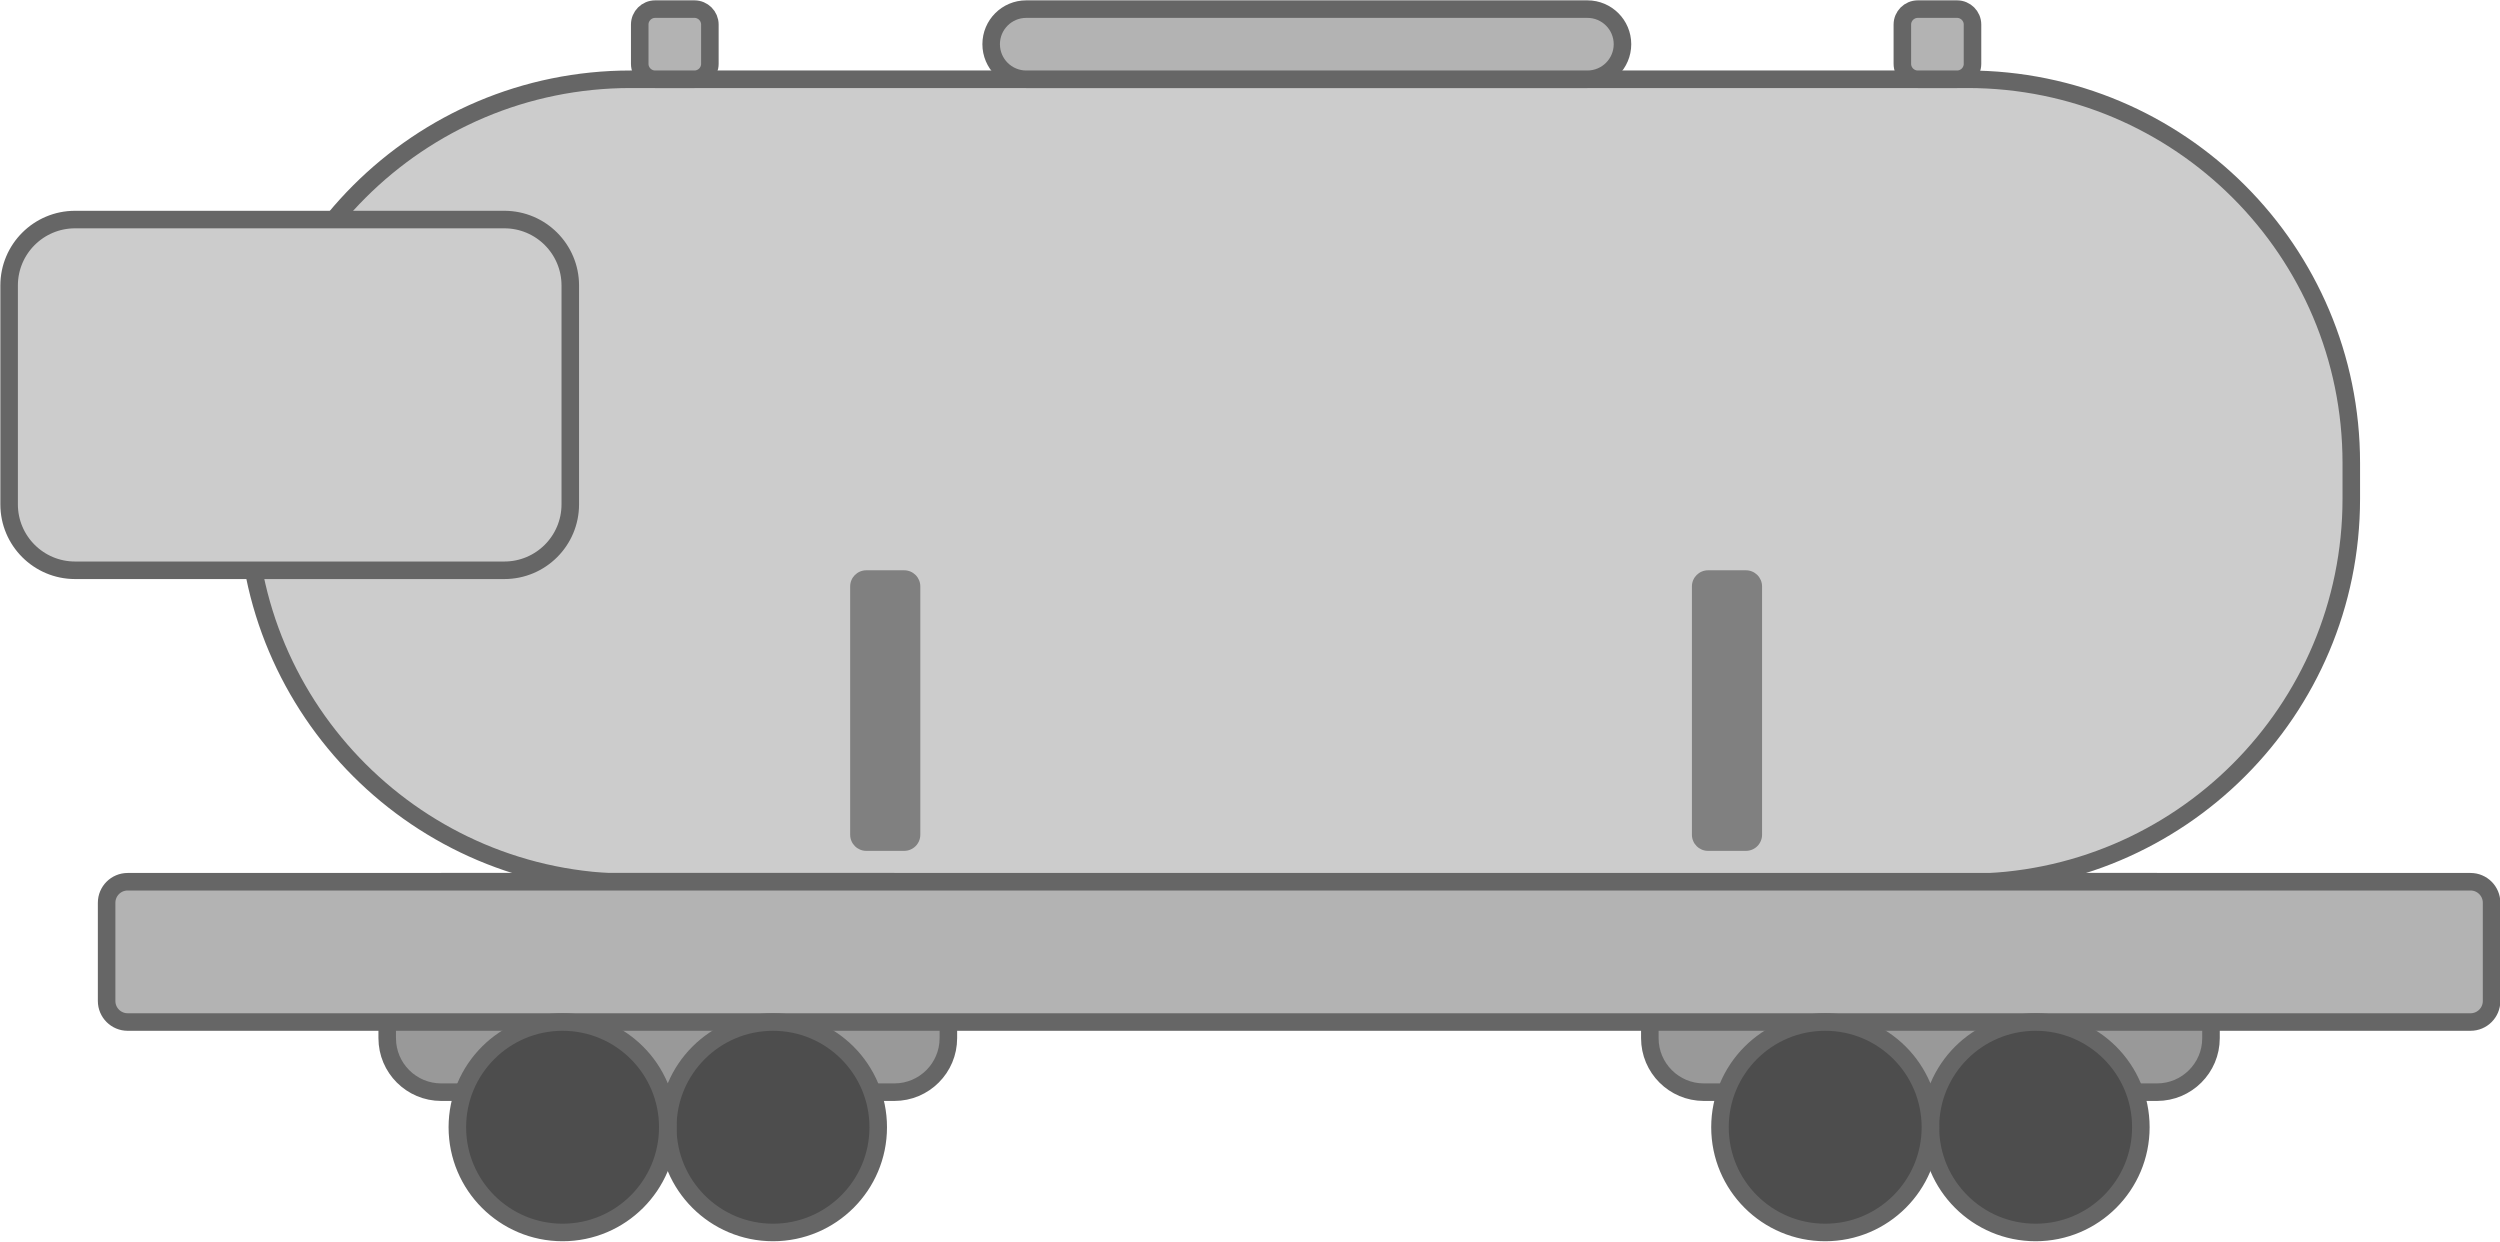
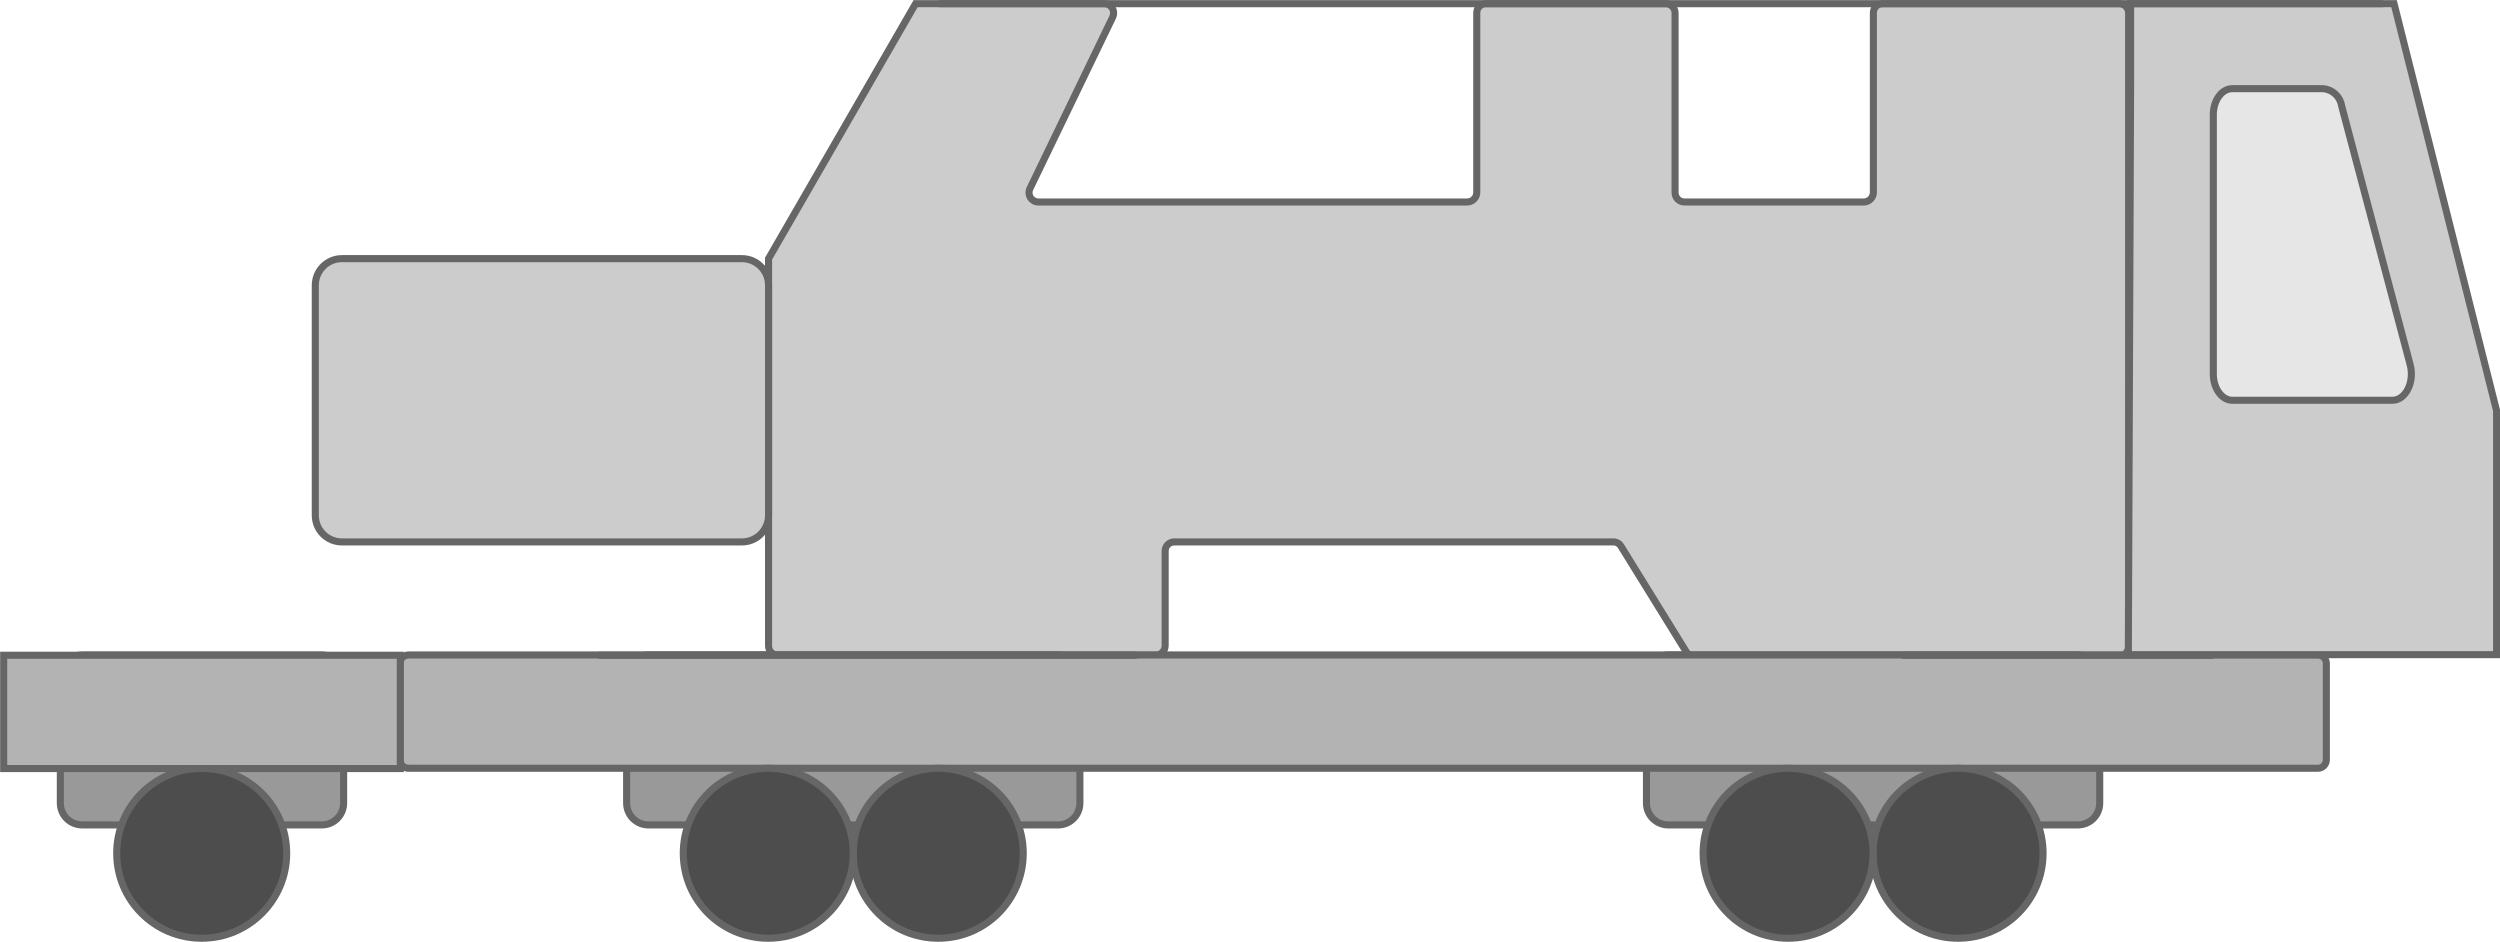
- <svg xmlns="http://www.w3.org/2000/svg" viewBox="0 0 35.64 17.7">
+ <svg xmlns="http://www.w3.org/2000/svg" viewBox="0 0 88.25 33.25">
  <defs>
-     <style>.cls-1{fill:#999;}.cls-1,.cls-2,.cls-3,.cls-4{stroke:#666;stroke-miterlimit:10;stroke-width:0.25px;}.cls-2{fill:#ccc;}.cls-3{fill:#b3b3b3;}.cls-4{fill:#4d4d4d;}.cls-5{fill:gray;}</style>
+     <style>.a9913154-a01f-4981-b6b3-511d19cc1278{fill:#ccc;}.a3210c25-8f16-4e4b-9475-e4c71b444101,.a9913154-a01f-4981-b6b3-511d19cc1278,.aea2faaa-d2df-4354-ba7c-8a2a453a2262,.b170ae5c-158d-4177-b08a-c92c0ee5aaaa,.bb966f7a-426a-4f7f-89ef-9d971568009c,.bdb49f4a-5034-4999-89a2-27b0559f7f46,.ed6aa42b-0073-40dd-b582-6cbefef44922{stroke:#666;stroke-miterlimit:10;stroke-width:0.25px;}.bb966f7a-426a-4f7f-89ef-9d971568009c{fill:#999;}.bdb49f4a-5034-4999-89a2-27b0559f7f46{fill:#b3b3b3;}.ed6aa42b-0073-40dd-b582-6cbefef44922{fill:#4d4d4d;}.aea2faaa-d2df-4354-ba7c-8a2a453a2262{fill:gray;}.a3210c25-8f16-4e4b-9475-e4c71b444101{fill:none;}.b170ae5c-158d-4177-b08a-c92c0ee5aaaa{fill:#e6e6e6;}</style>
  </defs>
-   <g id="Слой_2" data-name="Слой 2">
-     <g id="заебалоо">
-       <rect class="cls-1" x="23.52" y="12.57" width="8" height="3" rx="0.77" />
-       <rect class="cls-2" x="3.52" y="1.13" width="30" height="11.45" rx="5.47" />
-       <rect class="cls-1" x="5.52" y="12.57" width="8" height="3" rx="0.77" />
-       <rect class="cls-3" x="1.52" y="12.57" width="34" height="2" rx="0.3" />
-       <circle class="cls-4" cx="11.02" cy="16.07" r="1.5" />
-       <circle class="cls-4" cx="8.02" cy="16.07" r="1.5" />
-       <circle class="cls-4" cx="29.02" cy="16.07" r="1.5" />
-       <circle class="cls-4" cx="26.02" cy="16.07" r="1.5" />
-       <rect class="cls-2" x="0.13" y="3.13" width="8" height="5" rx="0.94" />
-       <rect class="cls-3" x="9.12" y="0.13" width="1" height="1" rx="0.22" />
-       <rect class="cls-3" x="14.13" y="0.13" width="9" height="1" rx="0.5" />
-       <rect class="cls-3" x="27.12" y="0.13" width="1" height="1" rx="0.22" />
-       <rect class="cls-5" x="10.62" y="9.62" width="4" height="1" rx="0.23" transform="translate(2.5 22.75) rotate(-90)" />
-       <rect class="cls-5" x="22.62" y="9.62" width="4" height="1" rx="0.23" transform="translate(14.5 34.75) rotate(-90)" />
+   <g id="adfb4eba-7b8a-4d11-bdf2-6498b5f2758c" data-name="Слой 2">
+     <g id="a966de07-6dc2-41f9-81ae-ed9babf1b952" data-name="Транспорт">
+       <g id="fcf71ec0-beaa-4a0c-81b3-502695b4d9c0" data-name="DKJskjd">
+         <path class="a9913154-a01f-4981-b6b3-511d19cc1278" d="M74.79.13H66.46a.32.32,0,0,0-.33.33V6.79a.34.34,0,0,1-.34.34H59.46a.33.33,0,0,1-.33-.34V.46a.33.33,0,0,0-.34-.33H52.46a.32.32,0,0,0-.33.33V6.79a.34.34,0,0,1-.34.34H36.65a.33.33,0,0,1-.29-.48L39.28.6A.33.33,0,0,0,39,.13H32.32l-5.19,9V22.79a.33.33,0,0,0,.33.34H40.79a.34.34,0,0,0,.34-.34V19.46a.32.32,0,0,1,.33-.33H56.94a.31.31,0,0,1,.28.15L59.52,23a.32.32,0,0,0,.28.16h15a.34.34,0,0,0,.34-.34V.46A.33.33,0,0,0,74.79.13Z" />
+         <rect class="bb966f7a-426a-4f7f-89ef-9d971568009c" x="58.12" y="23.12" width="16" height="6" rx="0.77" />
+         <rect class="bb966f7a-426a-4f7f-89ef-9d971568009c" x="22.12" y="23.12" width="16" height="6" rx="0.77" />
+         <rect class="bb966f7a-426a-4f7f-89ef-9d971568009c" x="2.13" y="23.12" width="10" height="6" rx="0.77" />
+         <rect class="bdb49f4a-5034-4999-89a2-27b0559f7f46" x="14.12" y="23.12" width="68" height="4" rx="0.3" />
+         <circle class="ed6aa42b-0073-40dd-b582-6cbefef44922" cx="33.12" cy="30.12" r="3" />
+         <circle class="ed6aa42b-0073-40dd-b582-6cbefef44922" cx="27.12" cy="30.12" r="3" />
+         <circle class="ed6aa42b-0073-40dd-b582-6cbefef44922" cx="7.12" cy="30.12" r="3" />
+         <circle class="ed6aa42b-0073-40dd-b582-6cbefef44922" cx="69.12" cy="30.12" r="3" />
+         <circle class="ed6aa42b-0073-40dd-b582-6cbefef44922" cx="63.12" cy="30.12" r="3" />
+         <rect class="a9913154-a01f-4981-b6b3-511d19cc1278" x="11.13" y="9.13" width="16" height="10" rx="0.94" />
+         <line class="aea2faaa-d2df-4354-ba7c-8a2a453a2262" x1="78.13" y1="23.13" x2="67.13" y2="23.13" />
+         <line class="a3210c25-8f16-4e4b-9475-e4c71b444101" x1="40.13" y1="23.13" x2="21.12" y2="23.13" />
+         <path class="a9913154-a01f-4981-b6b3-511d19cc1278" d="M75.67.13h-.46V3l-.08,20.11s0,0,0,0h13V14.5h0L84.51.13H75.67Z" />
+         <path class="b170ae5c-158d-4177-b08a-c92c0ee5aaaa" d="M78.13,4.05V13.2c0,.51.3.93.67.93h5.65c.47,0,.79-.64.63-1.25L82.66,3.74A.72.72,0,0,0,82,3.13H78.8C78.43,3.13,78.13,3.54,78.13,4.05Z" />
+         <line class="a9913154-a01f-4981-b6b3-511d19cc1278" x1="33.13" y1="0.13" x2="84.13" y2="0.13" />
+         <rect class="bdb49f4a-5034-4999-89a2-27b0559f7f46" x="0.13" y="23.13" width="14" height="4" />
+       </g>
    </g>
  </g>
</svg>
